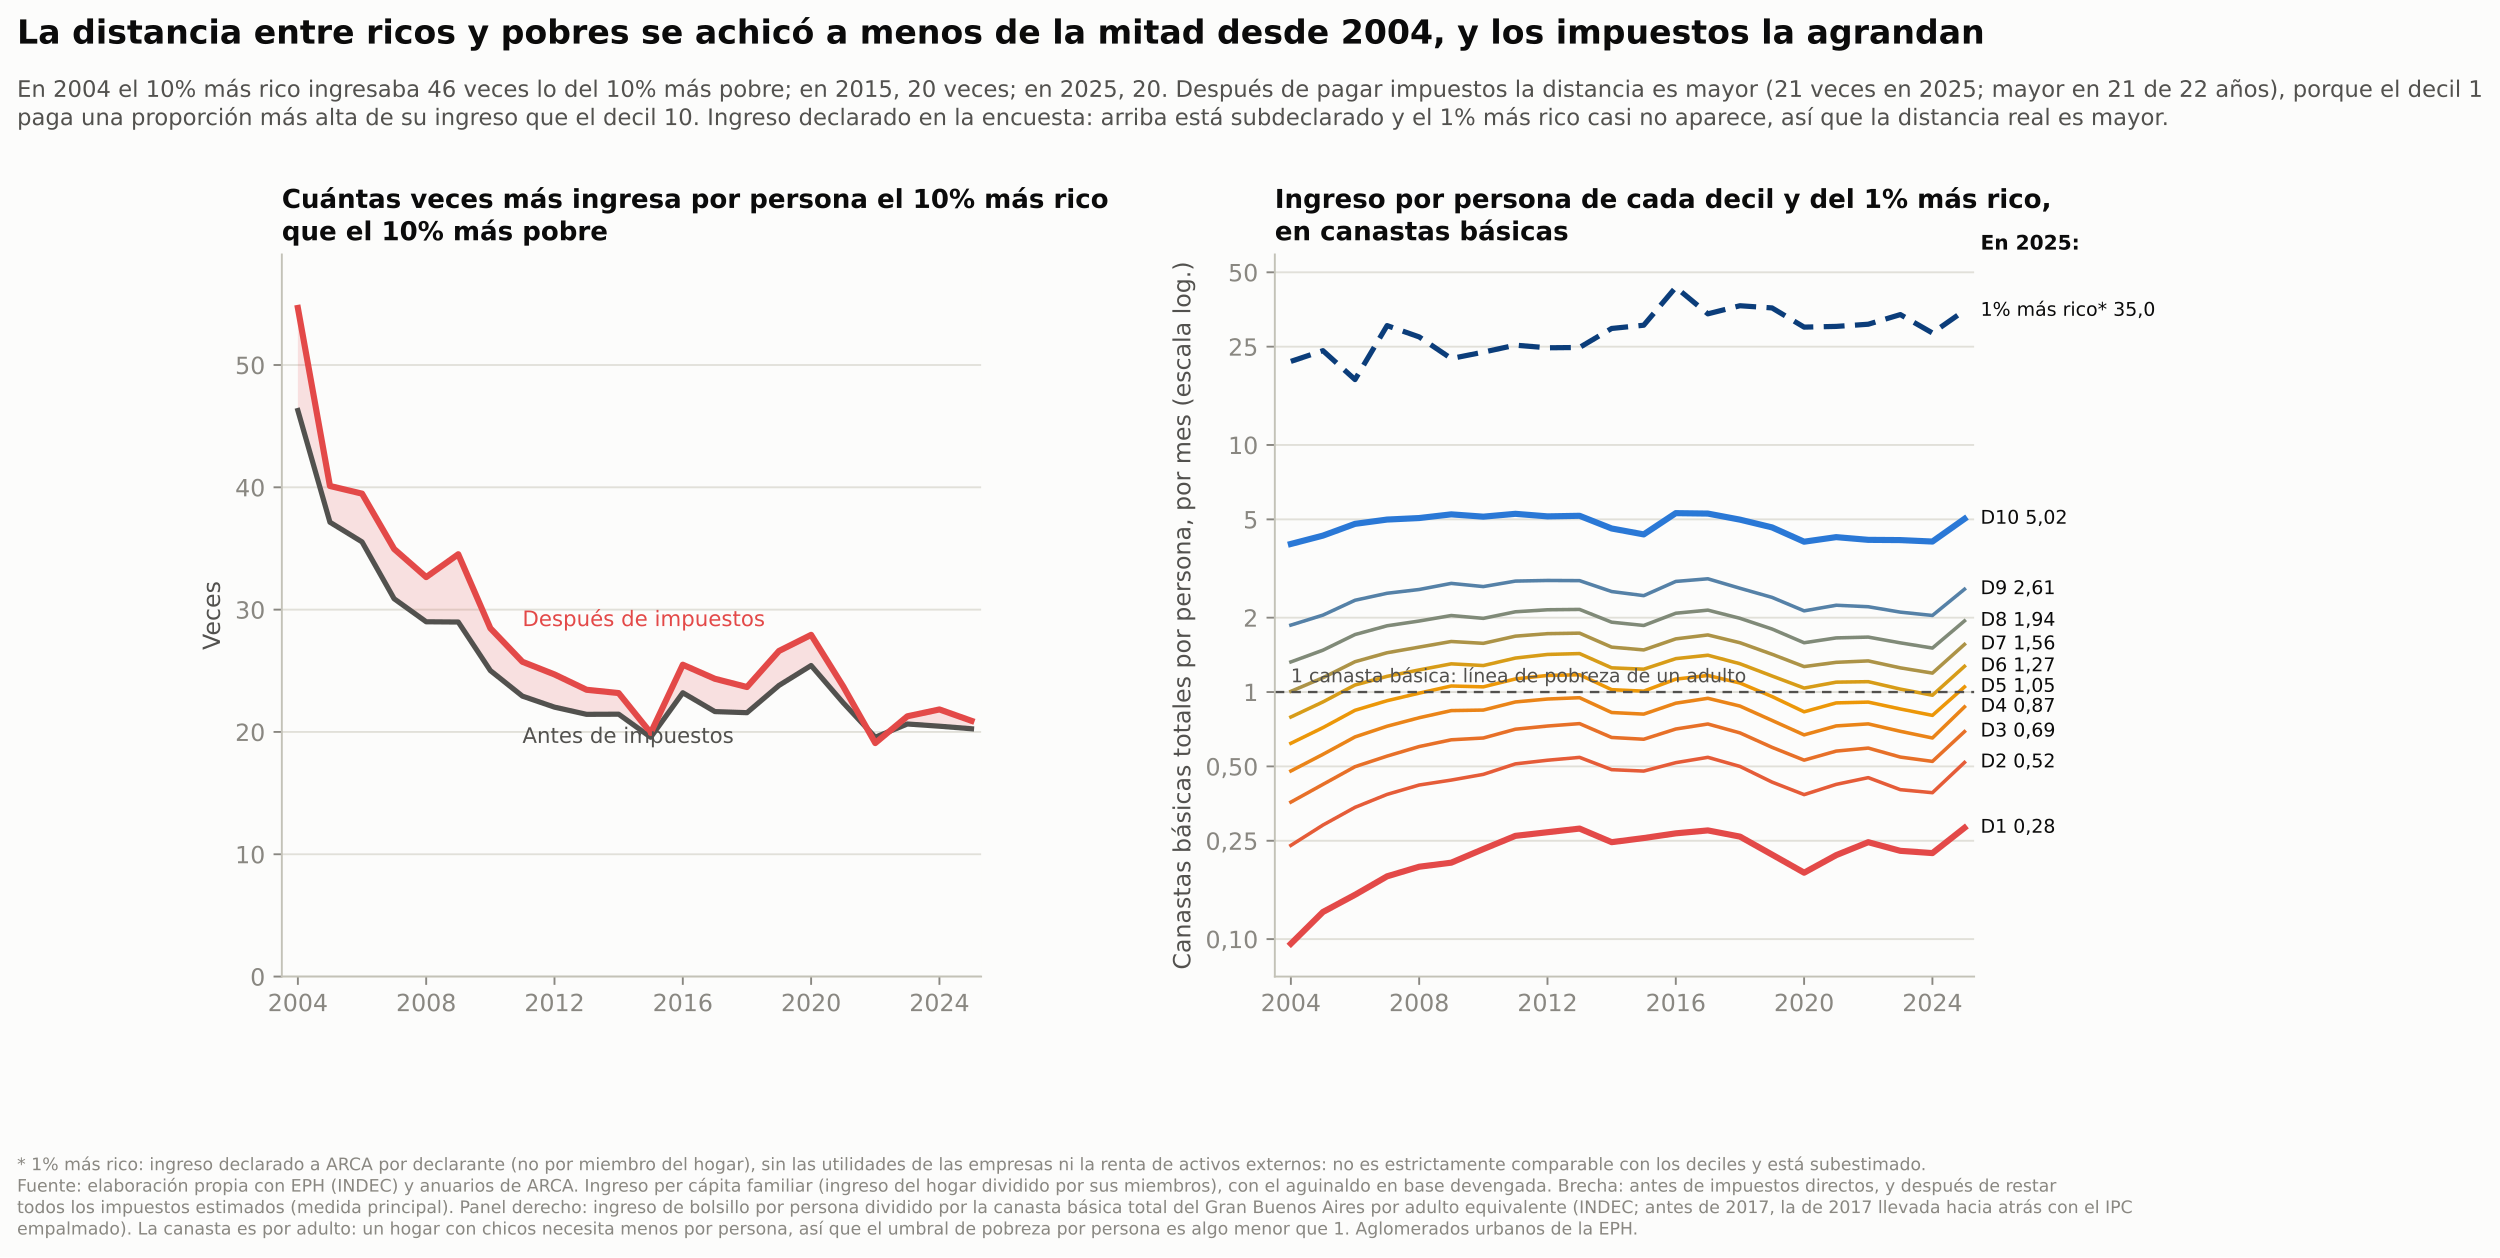
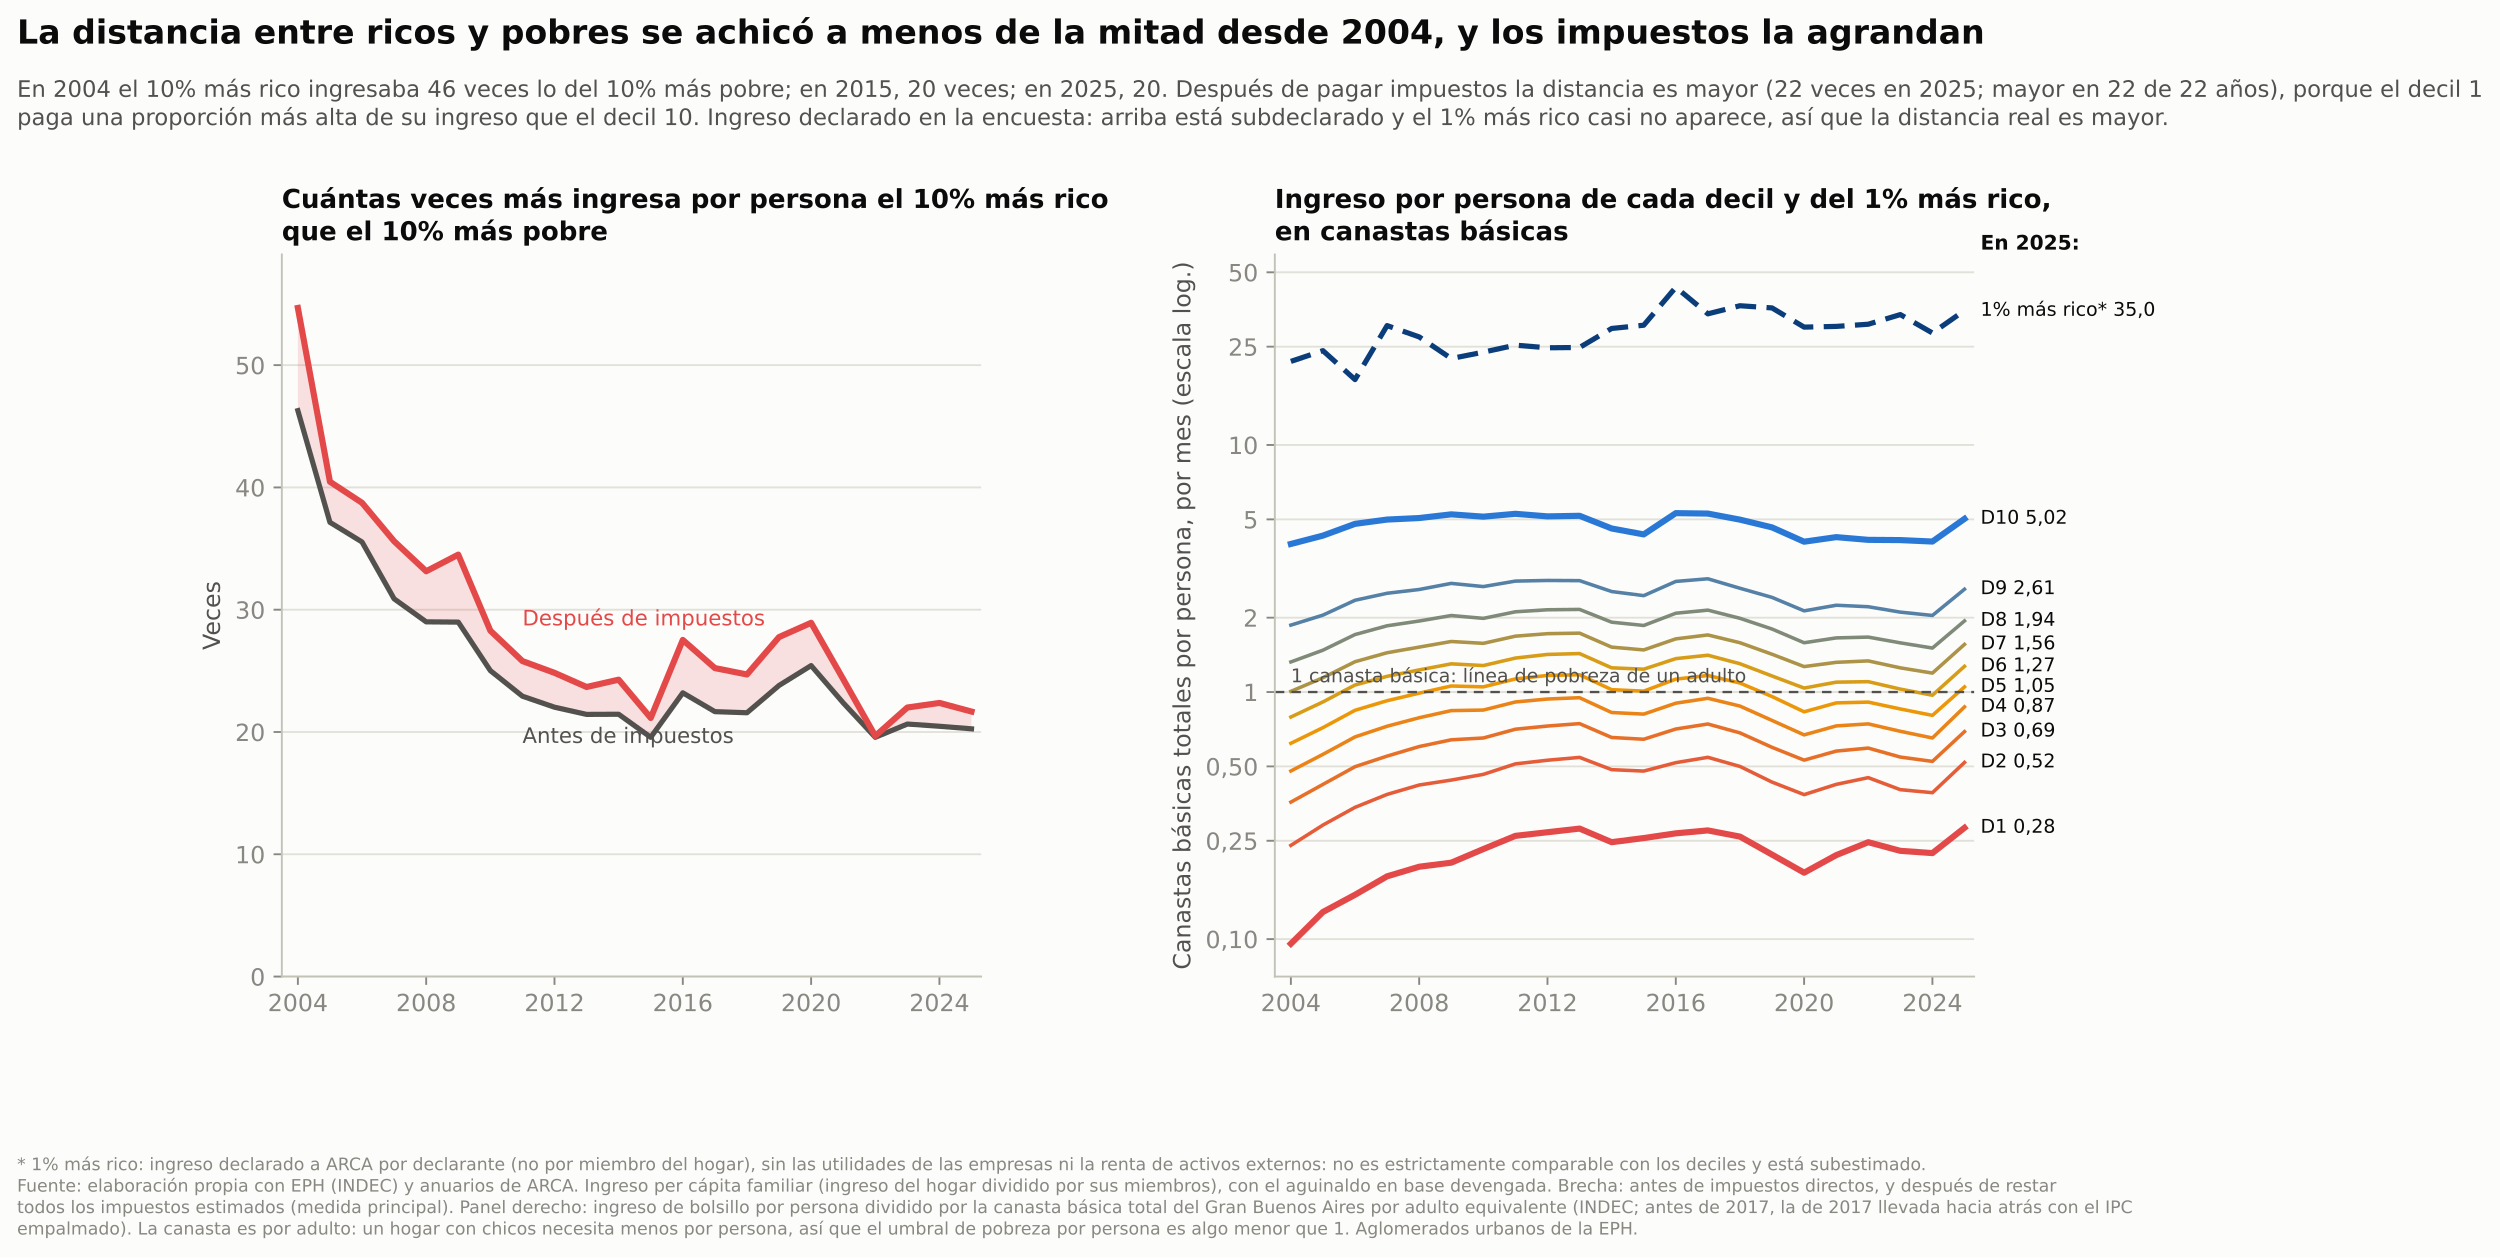
<svg xmlns="http://www.w3.org/2000/svg" xmlns:xlink="http://www.w3.org/1999/xlink" width="1055.409pt" height="530.856pt" viewBox="0 0 1055.409 530.856" version="1.1">
  <defs>
    <style type="text/css">*{stroke-linejoin: round; stroke-linecap: butt}</style>
  </defs>
  <g id="figure_1">
    <g id="patch_1">
      <path d="M 0 530.856  L 1055.409 530.856  L 1055.409 0  L 0 0  z " style="fill: #fcfcfb" />
    </g>
    <g id="axes_1">
      <g id="patch_2">
        <path d="M 118.98 412.272  L 414.195 412.272  L 414.195 107.424  L 118.98 107.424  z " style="fill: #fcfcfb" />
      </g>
      <g id="matplotlib.axis_1">
        <g id="xtick_1">
          <g id="line2d_1">
            <defs>
-               <path id="md114ea617f" d="M 0 0  L 0 3.5  " style="stroke: #898781; stroke-width: 0.8" />
+               <path id="ma9969c0da6" d="M 0 0  L 0 3.5  " style="stroke: #898781; stroke-width: 0.8" />
            </defs>
            <g>
-               <use xlink:href="#md114ea617f" x="125.751" y="412.272" style="fill: #898781; stroke: #898781; stroke-width: 0.8" />
+               <use xlink:href="#ma9969c0da6" x="125.751" y="412.272" style="fill: #898781; stroke: #898781; stroke-width: 0.8" />
            </g>
          </g>
          <g id="text_1">
            <text style="font-size: 10px; font-family: 'DejaVu Sans'; text-anchor: middle; fill: #898781" x="125.751" y="426.87" transform="rotate(-0 125.751 426.8697)">2004</text>
          </g>
        </g>
        <g id="xtick_2">
          <g id="line2d_2">
            <g>
-               <use xlink:href="#md114ea617f" x="179.919" y="412.272" style="fill: #898781; stroke: #898781; stroke-width: 0.8" />
+               <use xlink:href="#ma9969c0da6" x="179.919" y="412.272" style="fill: #898781; stroke: #898781; stroke-width: 0.8" />
            </g>
          </g>
          <g id="text_2">
            <text style="font-size: 10px; font-family: 'DejaVu Sans'; text-anchor: middle; fill: #898781" x="179.919" y="426.87" transform="rotate(-0 179.9189 426.8697)">2008</text>
          </g>
        </g>
        <g id="xtick_3">
          <g id="line2d_3">
            <g>
-               <use xlink:href="#md114ea617f" x="234.087" y="412.272" style="fill: #898781; stroke: #898781; stroke-width: 0.8" />
+               <use xlink:href="#ma9969c0da6" x="234.087" y="412.272" style="fill: #898781; stroke: #898781; stroke-width: 0.8" />
            </g>
          </g>
          <g id="text_3">
            <text style="font-size: 10px; font-family: 'DejaVu Sans'; text-anchor: middle; fill: #898781" x="234.087" y="426.87" transform="rotate(-0 234.0867 426.8697)">2012</text>
          </g>
        </g>
        <g id="xtick_4">
          <g id="line2d_4">
            <g>
-               <use xlink:href="#md114ea617f" x="288.255" y="412.272" style="fill: #898781; stroke: #898781; stroke-width: 0.8" />
+               <use xlink:href="#ma9969c0da6" x="288.255" y="412.272" style="fill: #898781; stroke: #898781; stroke-width: 0.8" />
            </g>
          </g>
          <g id="text_4">
            <text style="font-size: 10px; font-family: 'DejaVu Sans'; text-anchor: middle; fill: #898781" x="288.255" y="426.87" transform="rotate(-0 288.2546 426.8697)">2016</text>
          </g>
        </g>
        <g id="xtick_5">
          <g id="line2d_5">
            <g>
-               <use xlink:href="#md114ea617f" x="342.422" y="412.272" style="fill: #898781; stroke: #898781; stroke-width: 0.8" />
+               <use xlink:href="#ma9969c0da6" x="342.422" y="412.272" style="fill: #898781; stroke: #898781; stroke-width: 0.8" />
            </g>
          </g>
          <g id="text_5">
            <text style="font-size: 10px; font-family: 'DejaVu Sans'; text-anchor: middle; fill: #898781" x="342.422" y="426.87" transform="rotate(-0 342.4225 426.8697)">2020</text>
          </g>
        </g>
        <g id="xtick_6">
          <g id="line2d_6">
            <g>
-               <use xlink:href="#md114ea617f" x="396.59" y="412.272" style="fill: #898781; stroke: #898781; stroke-width: 0.8" />
+               <use xlink:href="#ma9969c0da6" x="396.59" y="412.272" style="fill: #898781; stroke: #898781; stroke-width: 0.8" />
            </g>
          </g>
          <g id="text_6">
            <text style="font-size: 10px; font-family: 'DejaVu Sans'; text-anchor: middle; fill: #898781" x="396.59" y="426.87" transform="rotate(-0 396.5903 426.8697)">2024</text>
          </g>
        </g>
      </g>
      <g id="matplotlib.axis_2">
        <g id="ytick_1">
          <g id="line2d_7">
-             <path d="M 118.98 412.272  L 414.195 412.272  " clip-path="url(#p3d9d5130b1)" style="fill: none; stroke: #e1e0d9; stroke-width: 0.8; stroke-linecap: square" />
+             <path d="M 118.98 412.272  L 414.195 412.272  " clip-path="url(#p9f2d4bc382)" style="fill: none; stroke: #e1e0d9; stroke-width: 0.8; stroke-linecap: square" />
          </g>
          <g id="line2d_8">
            <defs>
-               <path id="m5ed35f659c" d="M 0 0  L -3.5 0  " style="stroke: #898781; stroke-width: 0.8" />
+               <path id="m8d830acc13" d="M 0 0  L -3.5 0  " style="stroke: #898781; stroke-width: 0.8" />
            </defs>
            <g>
-               <use xlink:href="#m5ed35f659c" x="118.98" y="412.272" style="fill: #898781; stroke: #898781; stroke-width: 0.8" />
+               <use xlink:href="#m8d830acc13" x="118.98" y="412.272" style="fill: #898781; stroke: #898781; stroke-width: 0.8" />
            </g>
          </g>
          <g id="text_7">
            <text style="font-size: 10px; font-family: 'DejaVu Sans'; text-anchor: end; fill: #898781" x="111.98" y="416.071" transform="rotate(-0 111.98 416.0708)">0</text>
          </g>
        </g>
        <g id="ytick_2">
          <g id="line2d_9">
-             <path d="M 118.98 360.636  L 414.195 360.636  " clip-path="url(#p3d9d5130b1)" style="fill: none; stroke: #e1e0d9; stroke-width: 0.8; stroke-linecap: square" />
+             <path d="M 118.98 360.647  L 414.195 360.647  " clip-path="url(#p9f2d4bc382)" style="fill: none; stroke: #e1e0d9; stroke-width: 0.8; stroke-linecap: square" />
          </g>
          <g id="line2d_10">
            <g>
-               <use xlink:href="#m5ed35f659c" x="118.98" y="360.636" style="fill: #898781; stroke: #898781; stroke-width: 0.8" />
+               <use xlink:href="#m8d830acc13" x="118.98" y="360.647" style="fill: #898781; stroke: #898781; stroke-width: 0.8" />
            </g>
          </g>
          <g id="text_8">
-             <text style="font-size: 10px; font-family: 'DejaVu Sans'; text-anchor: end; fill: #898781" x="111.98" y="364.434" transform="rotate(-0 111.98 364.4343)">10</text>
+             <text style="font-size: 10px; font-family: 'DejaVu Sans'; text-anchor: end; fill: #898781" x="111.98" y="364.445" transform="rotate(-0 111.98 364.4455)">10</text>
          </g>
        </g>
        <g id="ytick_3">
          <g id="line2d_11">
-             <path d="M 118.98 308.999  L 414.195 308.999  " clip-path="url(#p3d9d5130b1)" style="fill: none; stroke: #e1e0d9; stroke-width: 0.8; stroke-linecap: square" />
+             <path d="M 118.98 309.021  L 414.195 309.021  " clip-path="url(#p9f2d4bc382)" style="fill: none; stroke: #e1e0d9; stroke-width: 0.8; stroke-linecap: square" />
          </g>
          <g id="line2d_12">
            <g>
-               <use xlink:href="#m5ed35f659c" x="118.98" y="308.999" style="fill: #898781; stroke: #898781; stroke-width: 0.8" />
+               <use xlink:href="#m8d830acc13" x="118.98" y="309.021" style="fill: #898781; stroke: #898781; stroke-width: 0.8" />
            </g>
          </g>
          <g id="text_9">
-             <text style="font-size: 10px; font-family: 'DejaVu Sans'; text-anchor: end; fill: #898781" x="111.98" y="312.798" transform="rotate(-0 111.98 312.7978)">20</text>
+             <text style="font-size: 10px; font-family: 'DejaVu Sans'; text-anchor: end; fill: #898781" x="111.98" y="312.82" transform="rotate(-0 111.98 312.8201)">20</text>
          </g>
        </g>
        <g id="ytick_4">
          <g id="line2d_13">
-             <path d="M 118.98 257.363  L 414.195 257.363  " clip-path="url(#p3d9d5130b1)" style="fill: none; stroke: #e1e0d9; stroke-width: 0.8; stroke-linecap: square" />
+             <path d="M 118.98 257.396  L 414.195 257.396  " clip-path="url(#p9f2d4bc382)" style="fill: none; stroke: #e1e0d9; stroke-width: 0.8; stroke-linecap: square" />
          </g>
          <g id="line2d_14">
            <g>
-               <use xlink:href="#m5ed35f659c" x="118.98" y="257.363" style="fill: #898781; stroke: #898781; stroke-width: 0.8" />
+               <use xlink:href="#m8d830acc13" x="118.98" y="257.396" style="fill: #898781; stroke: #898781; stroke-width: 0.8" />
            </g>
          </g>
          <g id="text_10">
-             <text style="font-size: 10px; font-family: 'DejaVu Sans'; text-anchor: end; fill: #898781" x="111.98" y="261.161" transform="rotate(-0 111.98 261.1614)">30</text>
+             <text style="font-size: 10px; font-family: 'DejaVu Sans'; text-anchor: end; fill: #898781" x="111.98" y="261.195" transform="rotate(-0 111.98 261.1947)">30</text>
          </g>
        </g>
        <g id="ytick_5">
          <g id="line2d_15">
-             <path d="M 118.98 205.726  L 414.195 205.726  " clip-path="url(#p3d9d5130b1)" style="fill: none; stroke: #e1e0d9; stroke-width: 0.8; stroke-linecap: square" />
+             <path d="M 118.98 205.771  L 414.195 205.771  " clip-path="url(#p9f2d4bc382)" style="fill: none; stroke: #e1e0d9; stroke-width: 0.8; stroke-linecap: square" />
          </g>
          <g id="line2d_16">
            <g>
-               <use xlink:href="#m5ed35f659c" x="118.98" y="205.726" style="fill: #898781; stroke: #898781; stroke-width: 0.8" />
+               <use xlink:href="#m8d830acc13" x="118.98" y="205.771" style="fill: #898781; stroke: #898781; stroke-width: 0.8" />
            </g>
          </g>
          <g id="text_11">
-             <text style="font-size: 10px; font-family: 'DejaVu Sans'; text-anchor: end; fill: #898781" x="111.98" y="209.525" transform="rotate(-0 111.98 209.5249)">40</text>
+             <text style="font-size: 10px; font-family: 'DejaVu Sans'; text-anchor: end; fill: #898781" x="111.98" y="209.569" transform="rotate(-0 111.98 209.5694)">40</text>
          </g>
        </g>
        <g id="ytick_6">
          <g id="line2d_17">
-             <path d="M 118.98 154.09  L 414.195 154.09  " clip-path="url(#p3d9d5130b1)" style="fill: none; stroke: #e1e0d9; stroke-width: 0.8; stroke-linecap: square" />
+             <path d="M 118.98 154.145  L 414.195 154.145  " clip-path="url(#p9f2d4bc382)" style="fill: none; stroke: #e1e0d9; stroke-width: 0.8; stroke-linecap: square" />
          </g>
          <g id="line2d_18">
            <g>
-               <use xlink:href="#m5ed35f659c" x="118.98" y="154.09" style="fill: #898781; stroke: #898781; stroke-width: 0.8" />
+               <use xlink:href="#m8d830acc13" x="118.98" y="154.145" style="fill: #898781; stroke: #898781; stroke-width: 0.8" />
            </g>
          </g>
          <g id="text_12">
-             <text style="font-size: 10px; font-family: 'DejaVu Sans'; text-anchor: end; fill: #898781" x="111.98" y="157.888" transform="rotate(-0 111.98 157.8884)">50</text>
+             <text style="font-size: 10px; font-family: 'DejaVu Sans'; text-anchor: end; fill: #898781" x="111.98" y="157.944" transform="rotate(-0 111.98 157.944)">50</text>
          </g>
        </g>
        <g id="text_13">
          <text style="font-size: 10px; font-family: 'DejaVu Sans'; text-anchor: middle; fill: #52514e" x="92.853" y="259.848" transform="rotate(-90 92.85266 259.848)">Veces</text>
        </g>
      </g>
      <g id="FillBetweenPolyCollection_1">
        <defs>
-           <path id="m76ee0fa047" d="M 125.751 -400.851  L 125.751 -357.549  L 139.293 -310.39  L 152.835 -302.086  L 166.377 -278.087  L 179.919 -268.369  L 193.461 -268.253  L 207.003 -247.773  L 220.545 -236.976  L 234.087 -232.327  L 247.629 -229.29  L 261.171 -229.35  L 274.713 -219.617  L 288.255 -238.396  L 301.797 -230.452  L 315.339 -229.983  L 328.88 -241.511  L 342.422 -249.897  L 355.964 -234.169  L 369.506 -219.625  L 383.048 -225.212  L 396.59 -224.277  L 410.132 -223.19  L 410.132 -226.548  L 410.132 -226.548  L 396.59 -231.35  L 383.048 -228.459  L 369.506 -217.17  L 355.964 -241.102  L 342.422 -262.832  L 328.88 -256.06  L 315.339 -240.818  L 301.797 -244.297  L 288.255 -250.233  L 274.713 -221.454  L 261.171 -238.271  L 247.629 -239.662  L 234.087 -246.131  L 220.545 -251.477  L 207.003 -265.639  L 193.461 -296.872  L 179.919 -287.223  L 166.377 -299.11  L 152.835 -322.461  L 139.293 -325.692  L 125.751 -400.851  z " />
+           <path id="m20501d4a33" d="M 125.751 -400.851  L 125.751 -357.497  L 139.293 -310.349  L 152.835 -302.047  L 166.377 -278.053  L 179.919 -268.337  L 193.461 -268.22  L 207.003 -247.746  L 220.545 -236.95  L 234.087 -232.303  L 247.629 -229.266  L 261.171 -229.326  L 274.713 -219.595  L 288.255 -238.371  L 301.797 -230.428  L 315.339 -229.959  L 328.88 -241.484  L 342.422 -249.869  L 355.964 -234.145  L 369.506 -219.603  L 383.048 -225.189  L 396.59 -224.254  L 410.132 -223.167  L 410.132 -230.464  L 410.132 -230.464  L 396.59 -234.103  L 383.048 -232.169  L 369.506 -220.156  L 355.964 -244.141  L 342.422 -267.931  L 328.88 -261.904  L 315.339 -246.117  L 301.797 -248.809  L 288.255 -260.696  L 274.713 -227.774  L 261.171 -243.922  L 247.629 -240.832  L 234.087 -246.812  L 220.545 -251.769  L 207.003 -264.615  L 193.461 -296.707  L 179.919 -289.698  L 166.377 -302.365  L 152.835 -318.587  L 139.293 -327.48  L 125.751 -400.851  z " />
        </defs>
-         <g clip-path="url(#p3d9d5130b1)">
-           <use xlink:href="#m76ee0fa047" x="0" y="530.856" style="fill: #e34948; fill-opacity: 0.15" />
+         <g clip-path="url(#p9f2d4bc382)">
+           <use xlink:href="#m20501d4a33" x="0" y="530.856" style="fill: #e34948; fill-opacity: 0.15" />
        </g>
      </g>
      <g id="line2d_19">
-         <path d="M 125.751 173.307  L 139.293 220.466  L 152.835 228.77  L 166.377 252.769  L 179.919 262.487  L 193.461 262.603  L 207.003 283.083  L 220.545 293.88  L 234.087 298.529  L 247.629 301.566  L 261.171 301.506  L 274.713 311.239  L 288.255 292.46  L 301.797 300.404  L 315.339 300.873  L 328.88 289.345  L 342.422 280.959  L 355.964 296.687  L 369.506 311.231  L 383.048 305.644  L 396.59 306.579  L 410.132 307.666  " clip-path="url(#p3d9d5130b1)" style="fill: none; stroke: #52514e; stroke-width: 2.2; stroke-linecap: square" />
+         <path d="M 125.751 173.359  L 139.293 220.507  L 152.835 228.809  L 166.377 252.803  L 179.919 262.519  L 193.461 262.636  L 207.003 283.11  L 220.545 293.906  L 234.087 298.553  L 247.629 301.59  L 261.171 301.53  L 274.713 311.261  L 288.255 292.485  L 301.797 300.428  L 315.339 300.897  L 328.88 289.372  L 342.422 280.987  L 355.964 296.711  L 369.506 311.253  L 383.048 305.667  L 396.59 306.602  L 410.132 307.689  " clip-path="url(#p9f2d4bc382)" style="fill: none; stroke: #52514e; stroke-width: 2.2; stroke-linecap: square" />
      </g>
      <g id="line2d_20">
-         <path d="M 125.751 130.005  L 139.293 205.163  L 152.835 208.394  L 166.377 231.746  L 179.919 243.633  L 193.461 233.984  L 207.003 265.217  L 220.545 279.379  L 234.087 284.725  L 247.629 291.194  L 261.171 292.585  L 274.713 309.402  L 288.255 280.623  L 301.797 286.559  L 315.339 290.038  L 328.88 274.796  L 342.422 268.024  L 355.964 289.754  L 369.506 313.686  L 383.048 302.397  L 396.59 299.506  L 410.132 304.308  " clip-path="url(#p3d9d5130b1)" style="fill: none; stroke: #e34948; stroke-width: 2.6; stroke-linecap: square" />
+         <path d="M 125.751 130.005  L 139.293 203.376  L 152.835 212.269  L 166.377 228.491  L 179.919 241.158  L 193.461 234.149  L 207.003 266.241  L 220.545 279.087  L 234.087 284.044  L 247.629 290.024  L 261.171 286.934  L 274.713 303.082  L 288.255 270.16  L 301.797 282.047  L 315.339 284.739  L 328.88 268.952  L 342.422 262.925  L 355.964 286.715  L 369.506 310.7  L 383.048 298.687  L 396.59 296.753  L 410.132 300.392  " clip-path="url(#p9f2d4bc382)" style="fill: none; stroke: #e34948; stroke-width: 2.6; stroke-linecap: square" />
      </g>
      <g id="patch_3">
        <path d="M 118.98 412.272  L 118.98 107.424  " style="fill: none; stroke: #c3c2b7; stroke-width: 0.8; stroke-linejoin: miter; stroke-linecap: square" />
      </g>
      <g id="patch_4">
        <path d="M 118.98 412.272  L 414.195 412.272  " style="fill: none; stroke: #c3c2b7; stroke-width: 0.8; stroke-linejoin: miter; stroke-linecap: square" />
      </g>
      <g id="text_14">
-         <text style="font-size: 9px; font-family: 'DejaVu Sans'; text-anchor: start; fill: #e34948" x="220.545" y="264.307" transform="rotate(-0 220.5448 264.3073)">Después de impuestos</text>
+         <text style="font-size: 9px; font-family: 'DejaVu Sans'; text-anchor: start; fill: #e34948" x="220.545" y="264.018" transform="rotate(-0 220.5448 264.0183)">Después de impuestos</text>
      </g>
      <g id="text_15">
-         <text style="font-size: 9px; font-family: 'DejaVu Sans'; text-anchor: start; fill: #52514e" x="220.545" y="313.628" transform="rotate(-0 220.5448 313.6279)">Antes de impuestos</text>
+         <text style="font-size: 9px; font-family: 'DejaVu Sans'; text-anchor: start; fill: #52514e" x="220.545" y="313.651" transform="rotate(-0 220.5448 313.6506)">Antes de impuestos</text>
      </g>
      <g id="text_16">
        <text style="font-weight: 700; font-size: 11px; font-family: 'DejaVu Sans'; fill: #0b0b0b" transform="translate(118.98 87.78099)">Cuántas veces más ingresa por persona el 10% más rico</text>
        <text style="font-weight: 700; font-size: 11px; font-family: 'DejaVu Sans'; fill: #0b0b0b" transform="translate(118.98 101.424)">que el 10% más pobre</text>
      </g>
    </g>
    <g id="axes_2">
      <g id="patch_5">
        <path d="M 538.185 412.272  L 833.4 412.272  L 833.4 107.424  L 538.185 107.424  z " style="fill: #fcfcfb" />
      </g>
      <g id="matplotlib.axis_3">
        <g id="xtick_7">
          <g id="line2d_21">
            <g>
-               <use xlink:href="#md114ea617f" x="544.956" y="412.272" style="fill: #898781; stroke: #898781; stroke-width: 0.8" />
+               <use xlink:href="#ma9969c0da6" x="544.956" y="412.272" style="fill: #898781; stroke: #898781; stroke-width: 0.8" />
            </g>
          </g>
          <g id="text_17">
            <text style="font-size: 10px; font-family: 'DejaVu Sans'; text-anchor: middle; fill: #898781" x="544.956" y="426.87" transform="rotate(-0 544.9561 426.8697)">2004</text>
          </g>
        </g>
        <g id="xtick_8">
          <g id="line2d_22">
            <g>
-               <use xlink:href="#md114ea617f" x="599.124" y="412.272" style="fill: #898781; stroke: #898781; stroke-width: 0.8" />
+               <use xlink:href="#ma9969c0da6" x="599.124" y="412.272" style="fill: #898781; stroke: #898781; stroke-width: 0.8" />
            </g>
          </g>
          <g id="text_18">
            <text style="font-size: 10px; font-family: 'DejaVu Sans'; text-anchor: middle; fill: #898781" x="599.124" y="426.87" transform="rotate(-0 599.124 426.8697)">2008</text>
          </g>
        </g>
        <g id="xtick_9">
          <g id="line2d_23">
            <g>
-               <use xlink:href="#md114ea617f" x="653.292" y="412.272" style="fill: #898781; stroke: #898781; stroke-width: 0.8" />
+               <use xlink:href="#ma9969c0da6" x="653.292" y="412.272" style="fill: #898781; stroke: #898781; stroke-width: 0.8" />
            </g>
          </g>
          <g id="text_19">
            <text style="font-size: 10px; font-family: 'DejaVu Sans'; text-anchor: middle; fill: #898781" x="653.292" y="426.87" transform="rotate(-0 653.2918 426.8697)">2012</text>
          </g>
        </g>
        <g id="xtick_10">
          <g id="line2d_24">
            <g>
-               <use xlink:href="#md114ea617f" x="707.46" y="412.272" style="fill: #898781; stroke: #898781; stroke-width: 0.8" />
+               <use xlink:href="#ma9969c0da6" x="707.46" y="412.272" style="fill: #898781; stroke: #898781; stroke-width: 0.8" />
            </g>
          </g>
          <g id="text_20">
            <text style="font-size: 10px; font-family: 'DejaVu Sans'; text-anchor: middle; fill: #898781" x="707.46" y="426.87" transform="rotate(-0 707.4597 426.8697)">2016</text>
          </g>
        </g>
        <g id="xtick_11">
          <g id="line2d_25">
            <g>
-               <use xlink:href="#md114ea617f" x="761.628" y="412.272" style="fill: #898781; stroke: #898781; stroke-width: 0.8" />
+               <use xlink:href="#ma9969c0da6" x="761.628" y="412.272" style="fill: #898781; stroke: #898781; stroke-width: 0.8" />
            </g>
          </g>
          <g id="text_21">
            <text style="font-size: 10px; font-family: 'DejaVu Sans'; text-anchor: middle; fill: #898781" x="761.628" y="426.87" transform="rotate(-0 761.6276 426.8697)">2020</text>
          </g>
        </g>
        <g id="xtick_12">
          <g id="line2d_26">
            <g>
-               <use xlink:href="#md114ea617f" x="815.795" y="412.272" style="fill: #898781; stroke: #898781; stroke-width: 0.8" />
+               <use xlink:href="#ma9969c0da6" x="815.795" y="412.272" style="fill: #898781; stroke: #898781; stroke-width: 0.8" />
            </g>
          </g>
          <g id="text_22">
            <text style="font-size: 10px; font-family: 'DejaVu Sans'; text-anchor: middle; fill: #898781" x="815.795" y="426.87" transform="rotate(-0 815.7954 426.8697)">2024</text>
          </g>
        </g>
      </g>
      <g id="matplotlib.axis_4">
        <g id="ytick_7">
          <g id="line2d_27">
-             <path d="M 538.185 396.45  L 833.4 396.45  " clip-path="url(#p99a20ed1b1)" style="fill: none; stroke: #e1e0d9; stroke-width: 0.8; stroke-linecap: square" />
+             <path d="M 538.185 396.45  L 833.4 396.45  " clip-path="url(#pb21bf7d802)" style="fill: none; stroke: #e1e0d9; stroke-width: 0.8; stroke-linecap: square" />
          </g>
          <g id="line2d_28">
            <g>
-               <use xlink:href="#m5ed35f659c" x="538.185" y="396.45" style="fill: #898781; stroke: #898781; stroke-width: 0.8" />
+               <use xlink:href="#m8d830acc13" x="538.185" y="396.45" style="fill: #898781; stroke: #898781; stroke-width: 0.8" />
            </g>
          </g>
          <g id="text_23">
            <text style="font-size: 10px; font-family: 'DejaVu Sans'; text-anchor: end; fill: #898781" x="531.185" y="400.248" transform="rotate(-0 531.1851 400.2484)">0,10</text>
          </g>
        </g>
        <g id="ytick_8">
          <g id="line2d_29">
-             <path d="M 538.185 354.945  L 833.4 354.945  " clip-path="url(#p99a20ed1b1)" style="fill: none; stroke: #e1e0d9; stroke-width: 0.8; stroke-linecap: square" />
+             <path d="M 538.185 354.945  L 833.4 354.945  " clip-path="url(#pb21bf7d802)" style="fill: none; stroke: #e1e0d9; stroke-width: 0.8; stroke-linecap: square" />
          </g>
          <g id="line2d_30">
            <g>
-               <use xlink:href="#m5ed35f659c" x="538.185" y="354.945" style="fill: #898781; stroke: #898781; stroke-width: 0.8" />
+               <use xlink:href="#m8d830acc13" x="538.185" y="354.945" style="fill: #898781; stroke: #898781; stroke-width: 0.8" />
            </g>
          </g>
          <g id="text_24">
            <text style="font-size: 10px; font-family: 'DejaVu Sans'; text-anchor: end; fill: #898781" x="531.185" y="358.744" transform="rotate(-0 531.1851 358.7442)">0,25</text>
          </g>
        </g>
        <g id="ytick_9">
          <g id="line2d_31">
-             <path d="M 538.185 323.549  L 833.4 323.549  " clip-path="url(#p99a20ed1b1)" style="fill: none; stroke: #e1e0d9; stroke-width: 0.8; stroke-linecap: square" />
+             <path d="M 538.185 323.549  L 833.4 323.549  " clip-path="url(#pb21bf7d802)" style="fill: none; stroke: #e1e0d9; stroke-width: 0.8; stroke-linecap: square" />
          </g>
          <g id="line2d_32">
            <g>
-               <use xlink:href="#m5ed35f659c" x="538.185" y="323.549" style="fill: #898781; stroke: #898781; stroke-width: 0.8" />
+               <use xlink:href="#m8d830acc13" x="538.185" y="323.549" style="fill: #898781; stroke: #898781; stroke-width: 0.8" />
            </g>
          </g>
          <g id="text_25">
            <text style="font-size: 10px; font-family: 'DejaVu Sans'; text-anchor: end; fill: #898781" x="531.185" y="327.347" transform="rotate(-0 531.1851 327.3475)">0,50</text>
          </g>
        </g>
        <g id="ytick_10">
          <g id="line2d_33">
-             <path d="M 538.185 292.152  L 833.4 292.152  " clip-path="url(#p99a20ed1b1)" style="fill: none; stroke: #e1e0d9; stroke-width: 0.8; stroke-linecap: square" />
+             <path d="M 538.185 292.152  L 833.4 292.152  " clip-path="url(#pb21bf7d802)" style="fill: none; stroke: #e1e0d9; stroke-width: 0.8; stroke-linecap: square" />
          </g>
          <g id="line2d_34">
            <g>
-               <use xlink:href="#m5ed35f659c" x="538.185" y="292.152" style="fill: #898781; stroke: #898781; stroke-width: 0.8" />
+               <use xlink:href="#m8d830acc13" x="538.185" y="292.152" style="fill: #898781; stroke: #898781; stroke-width: 0.8" />
            </g>
          </g>
          <g id="text_26">
            <text style="font-size: 10px; font-family: 'DejaVu Sans'; text-anchor: end; fill: #898781" x="531.185" y="295.951" transform="rotate(-0 531.1851 295.9507)">1</text>
          </g>
        </g>
        <g id="ytick_11">
          <g id="line2d_35">
-             <path d="M 538.185 260.755  L 833.4 260.755  " clip-path="url(#p99a20ed1b1)" style="fill: none; stroke: #e1e0d9; stroke-width: 0.8; stroke-linecap: square" />
+             <path d="M 538.185 260.755  L 833.4 260.755  " clip-path="url(#pb21bf7d802)" style="fill: none; stroke: #e1e0d9; stroke-width: 0.8; stroke-linecap: square" />
          </g>
          <g id="line2d_36">
            <g>
-               <use xlink:href="#m5ed35f659c" x="538.185" y="260.755" style="fill: #898781; stroke: #898781; stroke-width: 0.8" />
+               <use xlink:href="#m8d830acc13" x="538.185" y="260.755" style="fill: #898781; stroke: #898781; stroke-width: 0.8" />
            </g>
          </g>
          <g id="text_27">
            <text style="font-size: 10px; font-family: 'DejaVu Sans'; text-anchor: end; fill: #898781" x="531.185" y="264.554" transform="rotate(-0 531.1851 264.554)">2</text>
          </g>
        </g>
        <g id="ytick_12">
          <g id="line2d_37">
-             <path d="M 538.185 219.251  L 833.4 219.251  " clip-path="url(#p99a20ed1b1)" style="fill: none; stroke: #e1e0d9; stroke-width: 0.8; stroke-linecap: square" />
+             <path d="M 538.185 219.251  L 833.4 219.251  " clip-path="url(#pb21bf7d802)" style="fill: none; stroke: #e1e0d9; stroke-width: 0.8; stroke-linecap: square" />
          </g>
          <g id="line2d_38">
            <g>
-               <use xlink:href="#m5ed35f659c" x="538.185" y="219.251" style="fill: #898781; stroke: #898781; stroke-width: 0.8" />
+               <use xlink:href="#m8d830acc13" x="538.185" y="219.251" style="fill: #898781; stroke: #898781; stroke-width: 0.8" />
            </g>
          </g>
          <g id="text_28">
            <text style="font-size: 10px; font-family: 'DejaVu Sans'; text-anchor: end; fill: #898781" x="531.185" y="223.05" transform="rotate(-0 531.1851 223.0498)">5</text>
          </g>
        </g>
        <g id="ytick_13">
          <g id="line2d_39">
-             <path d="M 538.185 187.854  L 833.4 187.854  " clip-path="url(#p99a20ed1b1)" style="fill: none; stroke: #e1e0d9; stroke-width: 0.8; stroke-linecap: square" />
+             <path d="M 538.185 187.854  L 833.4 187.854  " clip-path="url(#pb21bf7d802)" style="fill: none; stroke: #e1e0d9; stroke-width: 0.8; stroke-linecap: square" />
          </g>
          <g id="line2d_40">
            <g>
-               <use xlink:href="#m5ed35f659c" x="538.185" y="187.854" style="fill: #898781; stroke: #898781; stroke-width: 0.8" />
+               <use xlink:href="#m8d830acc13" x="538.185" y="187.854" style="fill: #898781; stroke: #898781; stroke-width: 0.8" />
            </g>
          </g>
          <g id="text_29">
            <text style="font-size: 10px; font-family: 'DejaVu Sans'; text-anchor: end; fill: #898781" x="531.185" y="191.653" transform="rotate(-0 531.1851 191.6531)">10</text>
          </g>
        </g>
        <g id="ytick_14">
          <g id="line2d_41">
-             <path d="M 538.185 146.35  L 833.4 146.35  " clip-path="url(#p99a20ed1b1)" style="fill: none; stroke: #e1e0d9; stroke-width: 0.8; stroke-linecap: square" />
+             <path d="M 538.185 146.35  L 833.4 146.35  " clip-path="url(#pb21bf7d802)" style="fill: none; stroke: #e1e0d9; stroke-width: 0.8; stroke-linecap: square" />
          </g>
          <g id="line2d_42">
            <g>
-               <use xlink:href="#m5ed35f659c" x="538.185" y="146.35" style="fill: #898781; stroke: #898781; stroke-width: 0.8" />
+               <use xlink:href="#m8d830acc13" x="538.185" y="146.35" style="fill: #898781; stroke: #898781; stroke-width: 0.8" />
            </g>
          </g>
          <g id="text_30">
            <text style="font-size: 10px; font-family: 'DejaVu Sans'; text-anchor: end; fill: #898781" x="531.185" y="150.149" transform="rotate(-0 531.1851 150.1489)">25</text>
          </g>
        </g>
        <g id="ytick_15">
          <g id="line2d_43">
-             <path d="M 538.185 114.953  L 833.4 114.953  " clip-path="url(#p99a20ed1b1)" style="fill: none; stroke: #e1e0d9; stroke-width: 0.8; stroke-linecap: square" />
+             <path d="M 538.185 114.953  L 833.4 114.953  " clip-path="url(#pb21bf7d802)" style="fill: none; stroke: #e1e0d9; stroke-width: 0.8; stroke-linecap: square" />
          </g>
          <g id="line2d_44">
            <g>
-               <use xlink:href="#m5ed35f659c" x="538.185" y="114.953" style="fill: #898781; stroke: #898781; stroke-width: 0.8" />
+               <use xlink:href="#m8d830acc13" x="538.185" y="114.953" style="fill: #898781; stroke: #898781; stroke-width: 0.8" />
            </g>
          </g>
          <g id="text_31">
            <text style="font-size: 10px; font-family: 'DejaVu Sans'; text-anchor: end; fill: #898781" x="531.185" y="118.752" transform="rotate(-0 531.1851 118.7522)">50</text>
          </g>
        </g>
        <g id="text_32">
          <text style="font-size: 10px; font-family: 'DejaVu Sans'; text-anchor: middle; fill: #52514e" x="502.517" y="259.848" transform="rotate(-90 502.5172 259.848)">Canastas básicas totales por persona, por mes (escala log.)</text>
        </g>
      </g>
      <g id="line2d_45">
-         <path d="M 544.956 398.415  L 558.498 385  L 572.04 377.741  L 585.582 369.949  L 599.124 365.901  L 612.666 364.187  L 626.208 358.45  L 639.75 352.868  L 653.292 351.335  L 666.834 349.799  L 680.376 355.534  L 693.918 353.795  L 707.46 351.809  L 721.002 350.571  L 734.544 353.186  L 748.086 360.777  L 761.628 368.416  L 775.17 361.011  L 788.712 355.546  L 802.253 359.194  L 815.795 360.144  L 829.337 349.481  " clip-path="url(#p99a20ed1b1)" style="fill: none; stroke: #e34948; stroke-width: 2.6; stroke-linecap: square" />
+         <path d="M 544.956 398.415  L 558.498 385  L 572.04 377.741  L 585.582 369.949  L 599.124 365.901  L 612.666 364.187  L 626.208 358.45  L 639.75 352.868  L 653.292 351.335  L 666.834 349.799  L 680.376 355.534  L 693.918 353.795  L 707.46 351.809  L 721.002 350.571  L 734.544 353.186  L 748.086 360.777  L 761.628 368.416  L 775.17 361.011  L 788.712 355.546  L 802.253 359.194  L 815.795 360.144  L 829.337 349.481  " clip-path="url(#pb21bf7d802)" style="fill: none; stroke: #e34948; stroke-width: 2.6; stroke-linecap: square" />
      </g>
      <g id="line2d_46">
-         <path d="M 544.956 356.893  L 558.498 348.303  L 572.04 340.826  L 585.582 335.365  L 599.124 331.406  L 612.666 329.319  L 626.208 326.909  L 639.75 322.482  L 653.292 320.941  L 666.834 319.738  L 680.376 324.923  L 693.918 325.521  L 707.46 321.968  L 721.002 319.715  L 734.544 323.557  L 748.086 330.166  L 761.628 335.46  L 775.17 331.137  L 788.712 328.291  L 802.253 333.37  L 815.795 334.647  L 829.337 321.883  " clip-path="url(#p99a20ed1b1)" style="fill: none; stroke: #e55c38; stroke-width: 1.5; stroke-linecap: square" />
+         <path d="M 544.956 356.893  L 558.498 348.303  L 572.04 340.826  L 585.582 335.365  L 599.124 331.406  L 612.666 329.319  L 626.208 326.909  L 639.75 322.482  L 653.292 320.941  L 666.834 319.738  L 680.376 324.923  L 693.918 325.521  L 707.46 321.968  L 721.002 319.715  L 734.544 323.557  L 748.086 330.166  L 761.628 335.46  L 775.17 331.137  L 788.712 328.291  L 802.253 333.37  L 815.795 334.647  L 829.337 321.883  " clip-path="url(#pb21bf7d802)" style="fill: none; stroke: #e55c38; stroke-width: 1.5; stroke-linecap: square" />
      </g>
      <g id="line2d_47">
-         <path d="M 544.956 338.619  L 558.498 331.138  L 572.04 323.664  L 585.582 319.198  L 599.124 315.17  L 612.666 312.313  L 626.208 311.557  L 639.75 307.847  L 653.292 306.505  L 666.834 305.486  L 680.376 311.333  L 693.918 312.082  L 707.46 307.766  L 721.002 305.647  L 734.544 309.401  L 748.086 315.495  L 761.628 320.911  L 775.17 317.084  L 788.712 315.809  L 802.253 319.609  L 815.795 321.431  L 829.337 308.864  " clip-path="url(#p99a20ed1b1)" style="fill: none; stroke: #e77028; stroke-width: 1.5; stroke-linecap: square" />
+         <path d="M 544.956 338.619  L 558.498 331.138  L 572.04 323.664  L 585.582 319.198  L 599.124 315.17  L 612.666 312.313  L 626.208 311.557  L 639.75 307.847  L 653.292 306.505  L 666.834 305.486  L 680.376 311.333  L 693.918 312.082  L 707.46 307.766  L 721.002 305.647  L 734.544 309.401  L 748.086 315.495  L 761.628 320.911  L 775.17 317.084  L 788.712 315.809  L 802.253 319.609  L 815.795 321.431  L 829.337 308.864  " clip-path="url(#pb21bf7d802)" style="fill: none; stroke: #e77028; stroke-width: 1.5; stroke-linecap: square" />
      </g>
      <g id="line2d_48">
-         <path d="M 544.956 325.478  L 558.498 318.451  L 572.04 311.102  L 585.582 306.586  L 599.124 303.002  L 612.666 299.991  L 626.208 299.761  L 639.75 296.342  L 653.292 295.101  L 666.834 294.546  L 680.376 300.798  L 693.918 301.472  L 707.46 296.861  L 721.002 294.794  L 734.544 298.077  L 748.086 304.14  L 761.628 310.244  L 775.17 306.457  L 788.712 305.599  L 802.253 308.73  L 815.795 311.548  L 829.337 298.426  " clip-path="url(#p99a20ed1b1)" style="fill: none; stroke: #ea8418; stroke-width: 1.5; stroke-linecap: square" />
+         <path d="M 544.956 325.478  L 558.498 318.451  L 572.04 311.102  L 585.582 306.586  L 599.124 303.002  L 612.666 299.991  L 626.208 299.761  L 639.75 296.342  L 653.292 295.101  L 666.834 294.546  L 680.376 300.798  L 693.918 301.472  L 707.46 296.861  L 721.002 294.794  L 734.544 298.077  L 748.086 304.14  L 761.628 310.244  L 775.17 306.457  L 788.712 305.599  L 802.253 308.73  L 815.795 311.548  L 829.337 298.426  " clip-path="url(#pb21bf7d802)" style="fill: none; stroke: #ea8418; stroke-width: 1.5; stroke-linecap: square" />
      </g>
      <g id="line2d_49">
-         <path d="M 544.956 313.796  L 558.498 307.17  L 572.04 299.861  L 585.582 295.812  L 599.124 292.621  L 612.666 289.605  L 626.208 289.966  L 639.75 286.624  L 653.292 285.145  L 666.834 284.856  L 680.376 291.15  L 693.918 291.777  L 707.46 286.703  L 721.002 285.159  L 734.544 288.351  L 748.086 294.049  L 761.628 300.499  L 775.17 296.741  L 788.712 296.401  L 802.253 299.307  L 815.795 302.003  L 829.337 289.993  " clip-path="url(#p99a20ed1b1)" style="fill: none; stroke: #ec9708; stroke-width: 1.5; stroke-linecap: square" />
+         <path d="M 544.956 313.796  L 558.498 307.17  L 572.04 299.861  L 585.582 295.812  L 599.124 292.621  L 612.666 289.605  L 626.208 289.966  L 639.75 286.624  L 653.292 285.145  L 666.834 284.856  L 680.376 291.15  L 693.918 291.777  L 707.46 286.703  L 721.002 285.159  L 734.544 288.351  L 748.086 294.049  L 761.628 300.499  L 775.17 296.741  L 788.712 296.401  L 802.253 299.307  L 815.795 302.003  L 829.337 289.993  " clip-path="url(#pb21bf7d802)" style="fill: none; stroke: #ec9708; stroke-width: 1.5; stroke-linecap: square" />
      </g>
      <g id="line2d_50">
-         <path d="M 544.956 302.693  L 558.498 296.324  L 572.04 289.178  L 585.582 285.522  L 599.124 282.814  L 612.666 280.25  L 626.208 280.97  L 639.75 277.811  L 653.292 276.281  L 666.834 275.915  L 680.376 281.933  L 693.918 282.504  L 707.46 278.052  L 721.002 276.609  L 734.544 280.207  L 748.086 285.374  L 761.628 290.476  L 775.17 287.982  L 788.712 287.778  L 802.253 290.915  L 815.795 293.501  L 829.337 281.297  " clip-path="url(#p99a20ed1b1)" style="fill: none; stroke: #d79c18; stroke-width: 1.5; stroke-linecap: square" />
+         <path d="M 544.956 302.693  L 558.498 296.324  L 572.04 289.178  L 585.582 285.522  L 599.124 282.814  L 612.666 280.25  L 626.208 280.97  L 639.75 277.811  L 653.292 276.281  L 666.834 275.915  L 680.376 281.933  L 693.918 282.504  L 707.46 278.052  L 721.002 276.609  L 734.544 280.207  L 748.086 285.374  L 761.628 290.476  L 775.17 287.982  L 788.712 287.778  L 802.253 290.915  L 815.795 293.501  L 829.337 281.297  " clip-path="url(#pb21bf7d802)" style="fill: none; stroke: #d79c18; stroke-width: 1.5; stroke-linecap: square" />
      </g>
      <g id="line2d_51">
-         <path d="M 544.956 291.865  L 558.498 286.106  L 572.04 279.35  L 585.582 275.558  L 599.124 273.183  L 612.666 270.816  L 626.208 271.593  L 639.75 268.567  L 653.292 267.509  L 666.834 267.291  L 680.376 273.194  L 693.918 274.374  L 707.46 269.709  L 721.002 268.05  L 734.544 271.334  L 748.086 276.202  L 761.628 281.41  L 775.17 279.611  L 788.712 279.01  L 802.253 281.948  L 815.795 284.161  L 829.337 272.037  " clip-path="url(#p99a20ed1b1)" style="fill: none; stroke: #ac9347; stroke-width: 1.5; stroke-linecap: square" />
+         <path d="M 544.956 291.865  L 558.498 286.106  L 572.04 279.35  L 585.582 275.558  L 599.124 273.183  L 612.666 270.816  L 626.208 271.593  L 639.75 268.567  L 653.292 267.509  L 666.834 267.291  L 680.376 273.194  L 693.918 274.374  L 707.46 269.709  L 721.002 268.05  L 734.544 271.334  L 748.086 276.202  L 761.628 281.41  L 775.17 279.611  L 788.712 279.01  L 802.253 281.948  L 815.795 284.161  L 829.337 272.037  " clip-path="url(#pb21bf7d802)" style="fill: none; stroke: #ac9347; stroke-width: 1.5; stroke-linecap: square" />
      </g>
      <g id="line2d_52">
-         <path d="M 544.956 279.437  L 558.498 274.48  L 572.04 267.881  L 585.582 264.18  L 599.124 262.172  L 612.666 259.852  L 626.208 261.05  L 639.75 258.274  L 653.292 257.421  L 666.834 257.275  L 680.376 262.662  L 693.918 264.051  L 707.46 258.885  L 721.002 257.574  L 734.544 261.024  L 748.086 265.549  L 761.628 271.342  L 775.17 269.301  L 788.712 268.959  L 802.253 271.39  L 815.795 273.586  L 829.337 262.124  " clip-path="url(#p99a20ed1b1)" style="fill: none; stroke: #808a78; stroke-width: 1.5; stroke-linecap: square" />
+         <path d="M 544.956 279.437  L 558.498 274.48  L 572.04 267.881  L 585.582 264.18  L 599.124 262.172  L 612.666 259.852  L 626.208 261.05  L 639.75 258.274  L 653.292 257.421  L 666.834 257.275  L 680.376 262.662  L 693.918 264.051  L 707.46 258.885  L 721.002 257.574  L 734.544 261.024  L 748.086 265.549  L 761.628 271.342  L 775.17 269.301  L 788.712 268.959  L 802.253 271.39  L 815.795 273.586  L 829.337 262.124  " clip-path="url(#pb21bf7d802)" style="fill: none; stroke: #808a78; stroke-width: 1.5; stroke-linecap: square" />
      </g>
      <g id="line2d_53">
-         <path d="M 544.956 263.893  L 558.498 259.679  L 572.04 253.41  L 585.582 250.455  L 599.124 248.864  L 612.666 246.287  L 626.208 247.631  L 639.75 245.319  L 653.292 245.05  L 666.834 245.127  L 680.376 249.724  L 693.918 251.459  L 707.46 245.458  L 721.002 244.344  L 734.544 248.34  L 748.086 252.195  L 761.628 257.88  L 775.17 255.511  L 788.712 256.139  L 802.253 258.421  L 815.795 259.825  L 829.337 248.749  " clip-path="url(#p99a20ed1b1)" style="fill: none; stroke: #5581a7; stroke-width: 1.5; stroke-linecap: square" />
+         <path d="M 544.956 263.893  L 558.498 259.679  L 572.04 253.41  L 585.582 250.455  L 599.124 248.864  L 612.666 246.287  L 626.208 247.631  L 639.75 245.319  L 653.292 245.05  L 666.834 245.127  L 680.376 249.724  L 693.918 251.459  L 707.46 245.458  L 721.002 244.344  L 734.544 248.34  L 748.086 252.195  L 761.628 257.88  L 775.17 255.511  L 788.712 256.139  L 802.253 258.421  L 815.795 259.825  L 829.337 248.749  " clip-path="url(#pb21bf7d802)" style="fill: none; stroke: #5581a7; stroke-width: 1.5; stroke-linecap: square" />
      </g>
      <g id="line2d_54">
-         <path d="M 544.956 229.642  L 558.498 226.115  L 572.04 221.152  L 585.582 219.341  L 599.124 218.699  L 612.666 217.139  L 626.208 218.117  L 639.75 216.914  L 653.292 217.995  L 666.834 217.75  L 680.376 223.108  L 693.918 225.603  L 707.46 216.628  L 721.002 216.814  L 734.544 219.373  L 748.086 222.648  L 761.628 228.688  L 775.17 226.758  L 788.712 227.906  L 802.253 228.008  L 815.795 228.62  L 829.337 219.037  " clip-path="url(#p99a20ed1b1)" style="fill: none; stroke: #2a78d6; stroke-width: 2.6; stroke-linecap: square" />
+         <path d="M 544.956 229.642  L 558.498 226.115  L 572.04 221.152  L 585.582 219.341  L 599.124 218.699  L 612.666 217.139  L 626.208 218.117  L 639.75 216.914  L 653.292 217.995  L 666.834 217.75  L 680.376 223.108  L 693.918 225.603  L 707.46 216.628  L 721.002 216.814  L 734.544 219.373  L 748.086 222.648  L 761.628 228.688  L 775.17 226.758  L 788.712 227.906  L 802.253 228.008  L 815.795 228.62  L 829.337 219.037  " clip-path="url(#pb21bf7d802)" style="fill: none; stroke: #2a78d6; stroke-width: 2.6; stroke-linecap: square" />
      </g>
      <g id="line2d_55">
-         <path d="M 544.956 152.561  L 558.498 148.041  L 572.04 160.239  L 585.582 137.457  L 599.124 142.231  L 612.666 151.359  L 626.208 148.659  L 639.75 145.719  L 653.292 146.827  L 666.834 146.689  L 680.376 138.666  L 693.918 137.297  L 707.46 121.281  L 721.002 132.492  L 734.544 129.071  L 748.086 129.993  L 761.628 138.097  L 775.17 137.797  L 788.712 136.877  L 802.253 132.804  L 815.795 140.57  L 829.337 131.088  " clip-path="url(#p99a20ed1b1)" style="fill: none; stroke-dasharray: 8.8,4.4; stroke-dashoffset: 0; stroke: #0b3d7a; stroke-width: 2.2" />
+         <path d="M 544.956 152.561  L 558.498 148.041  L 572.04 160.239  L 585.582 137.457  L 599.124 142.231  L 612.666 151.359  L 626.208 148.659  L 639.75 145.719  L 653.292 146.827  L 666.834 146.689  L 680.376 138.666  L 693.918 137.297  L 707.46 121.281  L 721.002 132.492  L 734.544 129.071  L 748.086 129.993  L 761.628 138.097  L 775.17 137.797  L 788.712 136.877  L 802.253 132.804  L 815.795 140.57  L 829.337 131.088  " clip-path="url(#pb21bf7d802)" style="fill: none; stroke-dasharray: 8.8,4.4; stroke-dashoffset: 0; stroke: #0b3d7a; stroke-width: 2.2" />
      </g>
      <g id="line2d_56">
-         <path d="M 538.185 292.152  L 833.4 292.152  " clip-path="url(#p99a20ed1b1)" style="fill: none; stroke-dasharray: 4,3; stroke-dashoffset: 0; stroke: #52514e" />
+         <path d="M 538.185 292.152  L 833.4 292.152  " clip-path="url(#pb21bf7d802)" style="fill: none; stroke-dasharray: 4,3; stroke-dashoffset: 0; stroke: #52514e" />
      </g>
      <g id="patch_6">
        <path d="M 538.185 412.272  L 538.185 107.424  " style="fill: none; stroke: #c3c2b7; stroke-width: 0.8; stroke-linejoin: miter; stroke-linecap: square" />
      </g>
      <g id="patch_7">
        <path d="M 538.185 412.272  L 833.4 412.272  " style="fill: none; stroke: #c3c2b7; stroke-width: 0.8; stroke-linejoin: miter; stroke-linecap: square" />
      </g>
      <g id="text_33">
        <text style="font-size: 8px; font-family: 'DejaVu Sans'; text-anchor: start; fill: #0b0b0b" x="836.108" y="351.559" transform="rotate(-0 836.1084 351.5587)">D1  0,28</text>
      </g>
      <g id="text_34">
        <text style="font-size: 8px; font-family: 'DejaVu Sans'; text-anchor: start; fill: #0b0b0b" x="836.108" y="323.961" transform="rotate(-0 836.1084 323.9611)">D2  0,52</text>
      </g>
      <g id="text_35">
        <text style="font-size: 8px; font-family: 'DejaVu Sans'; text-anchor: start; fill: #0b0b0b" x="836.108" y="310.942" transform="rotate(-0 836.1084 310.9418)">D3  0,69</text>
      </g>
      <g id="text_36">
        <text style="font-size: 8px; font-family: 'DejaVu Sans'; text-anchor: start; fill: #0b0b0b" x="836.108" y="300.505" transform="rotate(-0 836.1084 300.5045)">D4  0,87</text>
      </g>
      <g id="text_37">
        <text style="font-size: 8px; font-family: 'DejaVu Sans'; text-anchor: start; fill: #0b0b0b" x="836.108" y="292.071" transform="rotate(-0 836.1084 292.0709)">D5  1,05</text>
      </g>
      <g id="text_38">
        <text style="font-size: 8px; font-family: 'DejaVu Sans'; text-anchor: start; fill: #0b0b0b" x="836.108" y="283.375" transform="rotate(-0 836.1084 283.3754)">D6  1,27</text>
      </g>
      <g id="text_39">
        <text style="font-size: 8px; font-family: 'DejaVu Sans'; text-anchor: start; fill: #0b0b0b" x="836.108" y="274.115" transform="rotate(-0 836.1084 274.1154)">D7  1,56</text>
      </g>
      <g id="text_40">
        <text style="font-size: 8px; font-family: 'DejaVu Sans'; text-anchor: start; fill: #0b0b0b" x="836.108" y="264.202" transform="rotate(-0 836.1084 264.2022)">D8  1,94</text>
      </g>
      <g id="text_41">
        <text style="font-size: 8px; font-family: 'DejaVu Sans'; text-anchor: start; fill: #0b0b0b" x="836.108" y="250.827" transform="rotate(-0 836.1084 250.8275)">D9  2,61</text>
      </g>
      <g id="text_42">
        <text style="font-size: 8px; font-family: 'DejaVu Sans'; text-anchor: start; fill: #0b0b0b" x="836.108" y="221.115" transform="rotate(-0 836.1084 221.1152)">D10  5,02</text>
      </g>
      <g id="text_43">
        <text style="font-size: 8px; font-family: 'DejaVu Sans'; text-anchor: start; fill: #0b0b0b" x="836.108" y="133.327" transform="rotate(-0 836.1084 133.3267)">1% más rico*  35,0</text>
      </g>
      <g id="text_44">
        <text style="font-weight: 700; font-size: 8.5px; font-family: 'DejaVu Sans'; text-anchor: start; fill: #0b0b0b" x="836.108" y="105.382" transform="rotate(-0 836.1084 105.382)">En 2025:</text>
      </g>
      <g id="text_45">
        <text style="font-size: 8px; font-family: 'DejaVu Sans'; text-anchor: start; fill: #52514e" x="544.956" y="288.02" transform="rotate(-0 544.9561 288.0201)">1 canasta básica: línea de pobreza de un adulto</text>
      </g>
      <g id="text_46">
        <text style="font-weight: 700; font-size: 11px; font-family: 'DejaVu Sans'; fill: #0b0b0b" transform="translate(538.1851 87.78099)">Ingreso por persona de cada decil y del 1% más rico,</text>
        <text style="font-weight: 700; font-size: 11px; font-family: 'DejaVu Sans'; fill: #0b0b0b" transform="translate(538.1851 101.424)">en canastas básicas</text>
      </g>
    </g>
    <g id="text_47">
      <text style="font-weight: 700; font-size: 14px; font-family: 'DejaVu Sans'; text-anchor: start; fill: #0b0b0b" x="7.2" y="18.398" transform="rotate(-0 7.2 18.39781)">La distancia entre ricos y pobres se achicó a menos de la mitad desde 2004, y los impuestos la agrandan</text>
    </g>
    <g id="text_48">
-       <text style="font-size: 9.6px; font-family: 'DejaVu Sans'; fill: #52514e" transform="translate(7.2 40.89544)">En 2004 el 10% más rico ingresaba 46 veces lo del 10% más pobre; en 2015, 20 veces; en 2025, 20. Después de pagar impuestos la distancia es mayor (21 veces en 2025; mayor en 21 de 22 años), porque el decil 1</text>
+       <text style="font-size: 9.6px; font-family: 'DejaVu Sans'; fill: #52514e" transform="translate(7.2 40.89544)">En 2004 el 10% más rico ingresaba 46 veces lo del 10% más pobre; en 2015, 20 veces; en 2025, 20. Después de pagar impuestos la distancia es mayor (22 veces en 2025; mayor en 22 de 22 años), porque el decil 1</text>
      <text style="font-size: 9.6px; font-family: 'DejaVu Sans'; fill: #52514e" transform="translate(7.2 52.80206)">paga una proporción más alta de su ingreso que el decil 10. Ingreso declarado en la encuesta: arriba está subdeclarado y el 1% más rico casi no aparece, así que la distancia real es mayor.</text>
    </g>
    <g id="text_49">
      <text style="font-size: 7.3px; font-family: 'DejaVu Sans'; fill: #898781" transform="translate(7.2 494.0096)">* 1% más rico: ingreso declarado a ARCA por declarante (no por miembro del hogar), sin las utilidades de las empresas ni la renta de activos externos: no es estrictamente comparable con los deciles y está subestimado.</text>
      <text style="font-size: 7.3px; font-family: 'DejaVu Sans'; fill: #898781" transform="translate(7.2 503.0636)">Fuente: elaboración propia con EPH (INDEC) y anuarios de ARCA. Ingreso per cápita familiar (ingreso del hogar dividido por sus miembros), con el aguinaldo en base devengada. Brecha: antes de impuestos directos, y después de restar</text>
      <text style="font-size: 7.3px; font-family: 'DejaVu Sans'; fill: #898781" transform="translate(7.2 512.1176)">todos los impuestos estimados (medida principal). Panel derecho: ingreso de bolsillo por persona dividido por la canasta básica total del Gran Buenos Aires por adulto equivalente (INDEC; antes de 2017, la de 2017 llevada hacia atrás con el IPC</text>
      <text style="font-size: 7.3px; font-family: 'DejaVu Sans'; fill: #898781" transform="translate(7.2 521.1716)">empalmado). La canasta es por adulto: un hogar con chicos necesita menos por persona, así que el umbral de pobreza por persona es algo menor que 1. Aglomerados urbanos de la EPH.</text>
    </g>
  </g>
  <defs>
-     <clipPath id="p3d9d5130b1">
+     <clipPath id="p9f2d4bc382">
      <rect x="118.98" y="107.424" width="295.215" height="304.848" />
    </clipPath>
-     <clipPath id="p99a20ed1b1">
+     <clipPath id="pb21bf7d802">
      <rect x="538.185" y="107.424" width="295.215" height="304.848" />
    </clipPath>
  </defs>
</svg>
